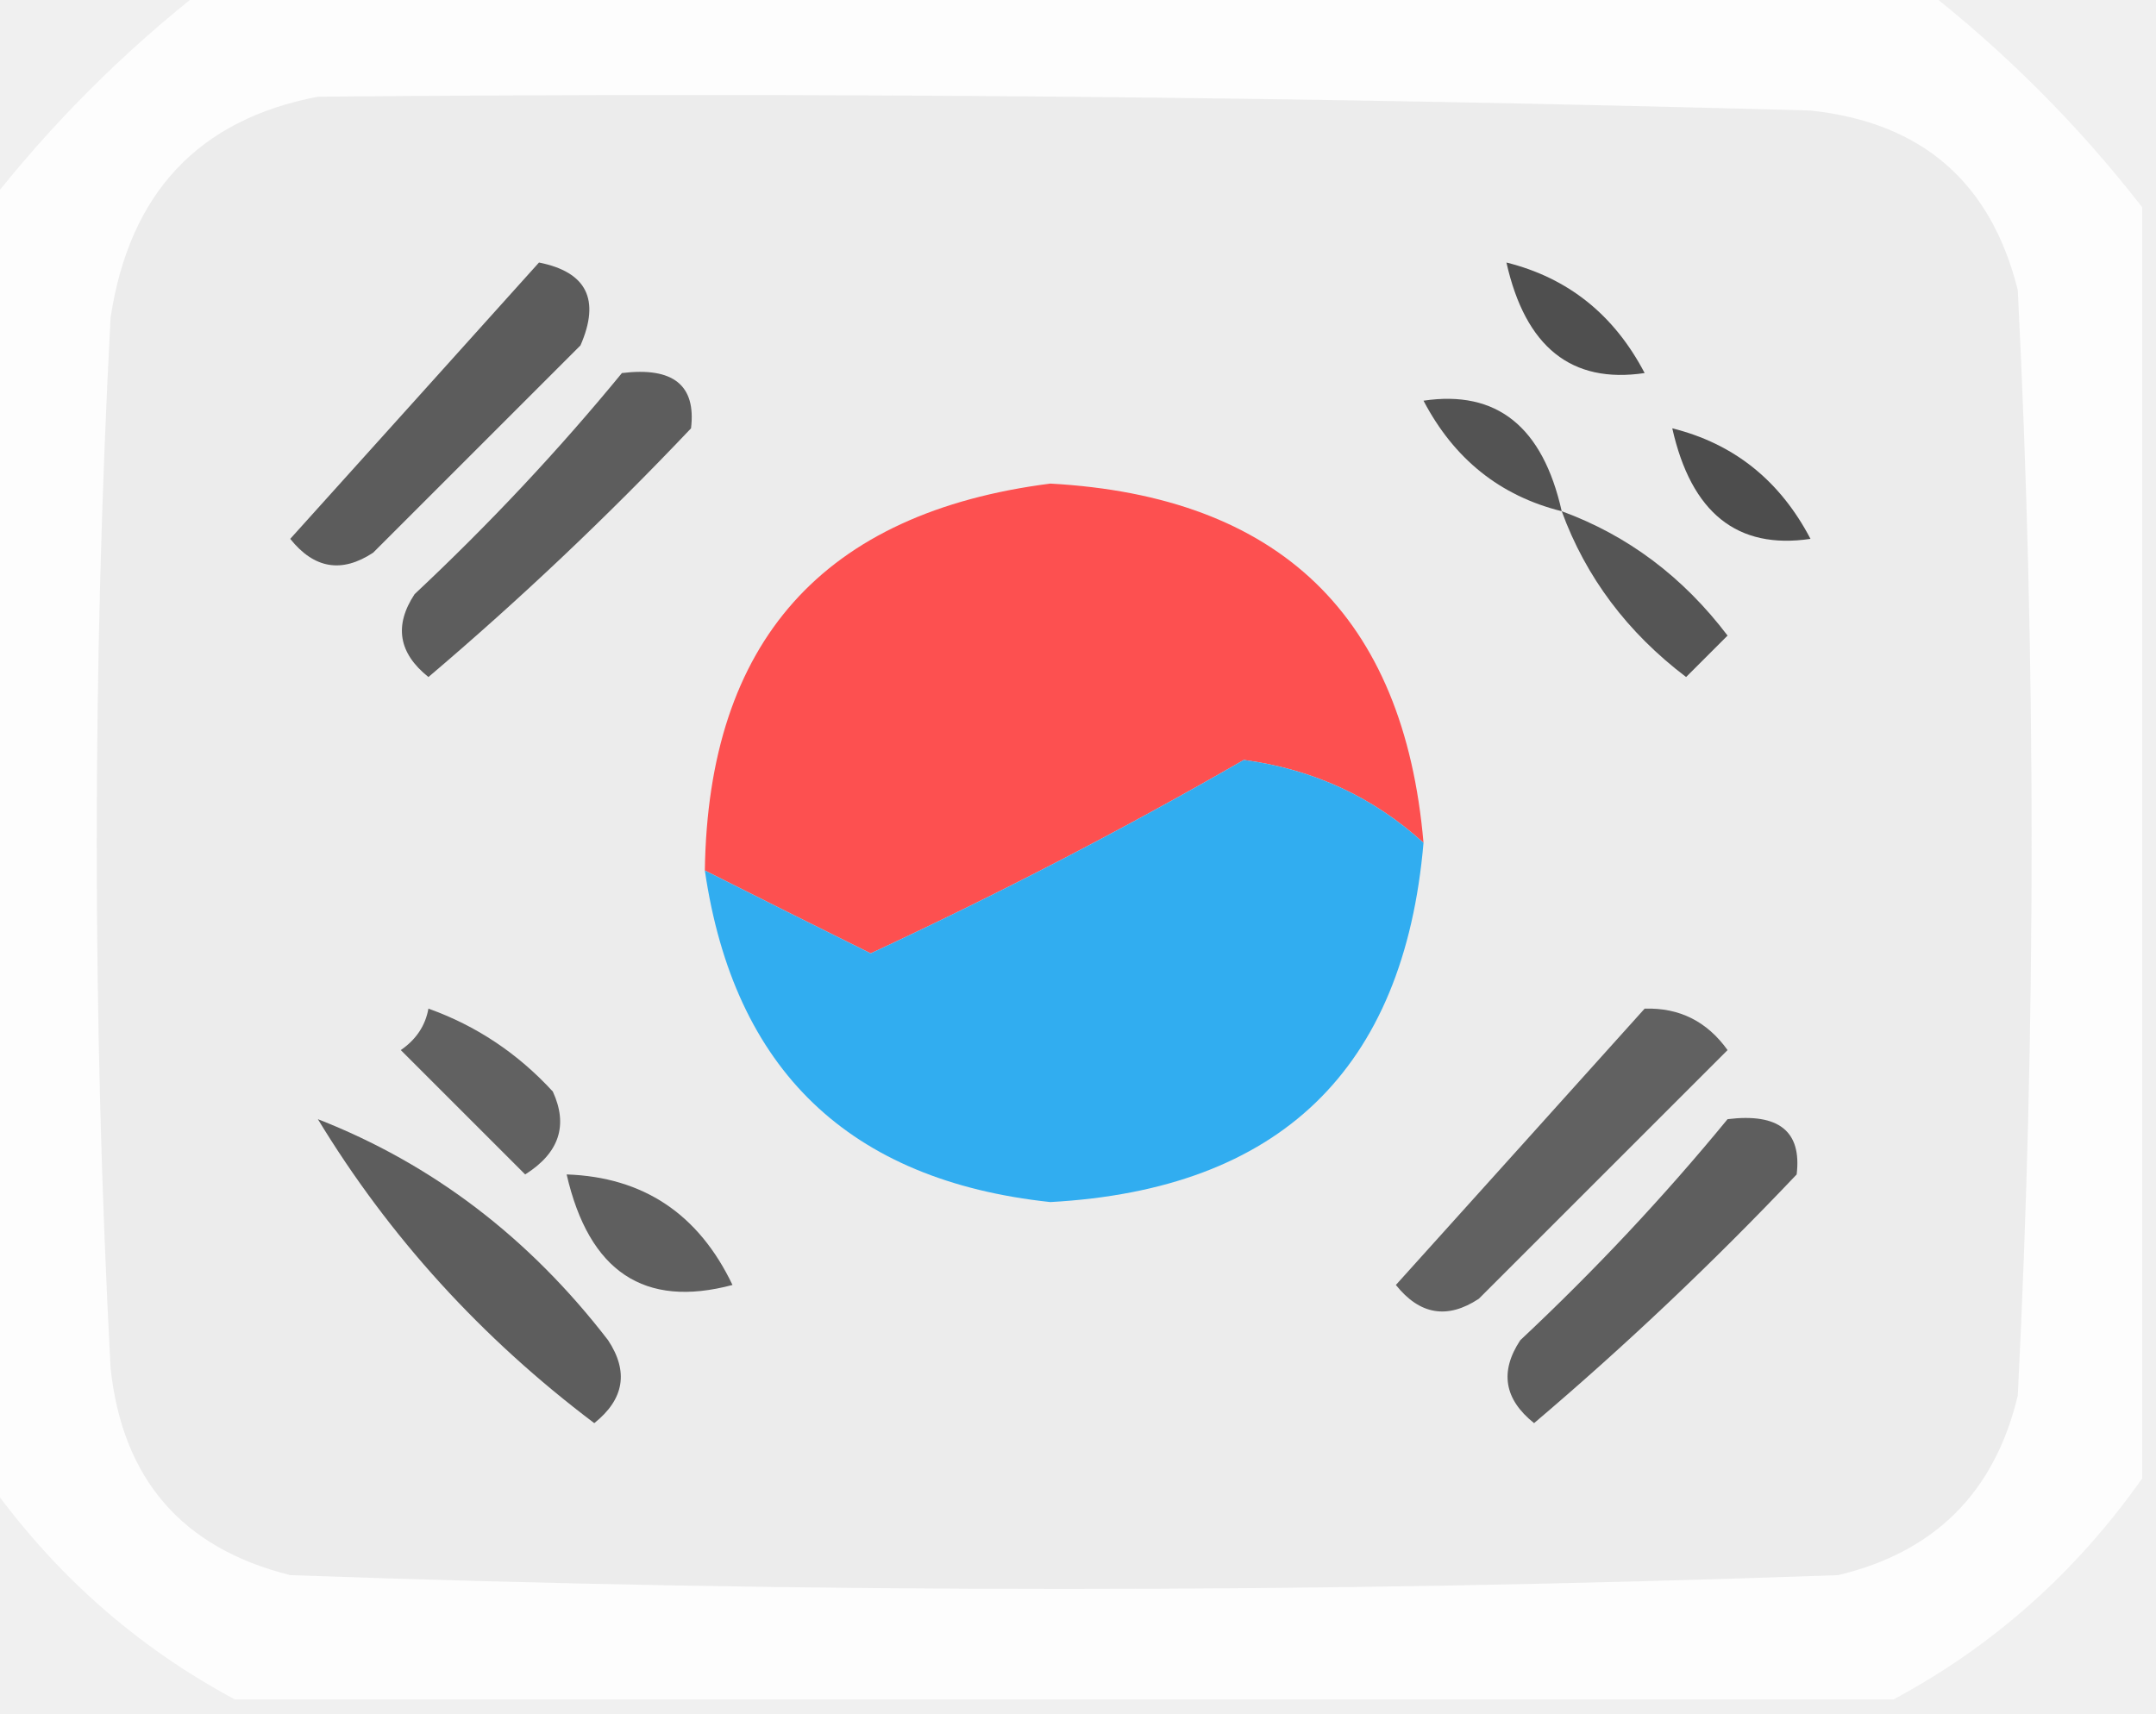
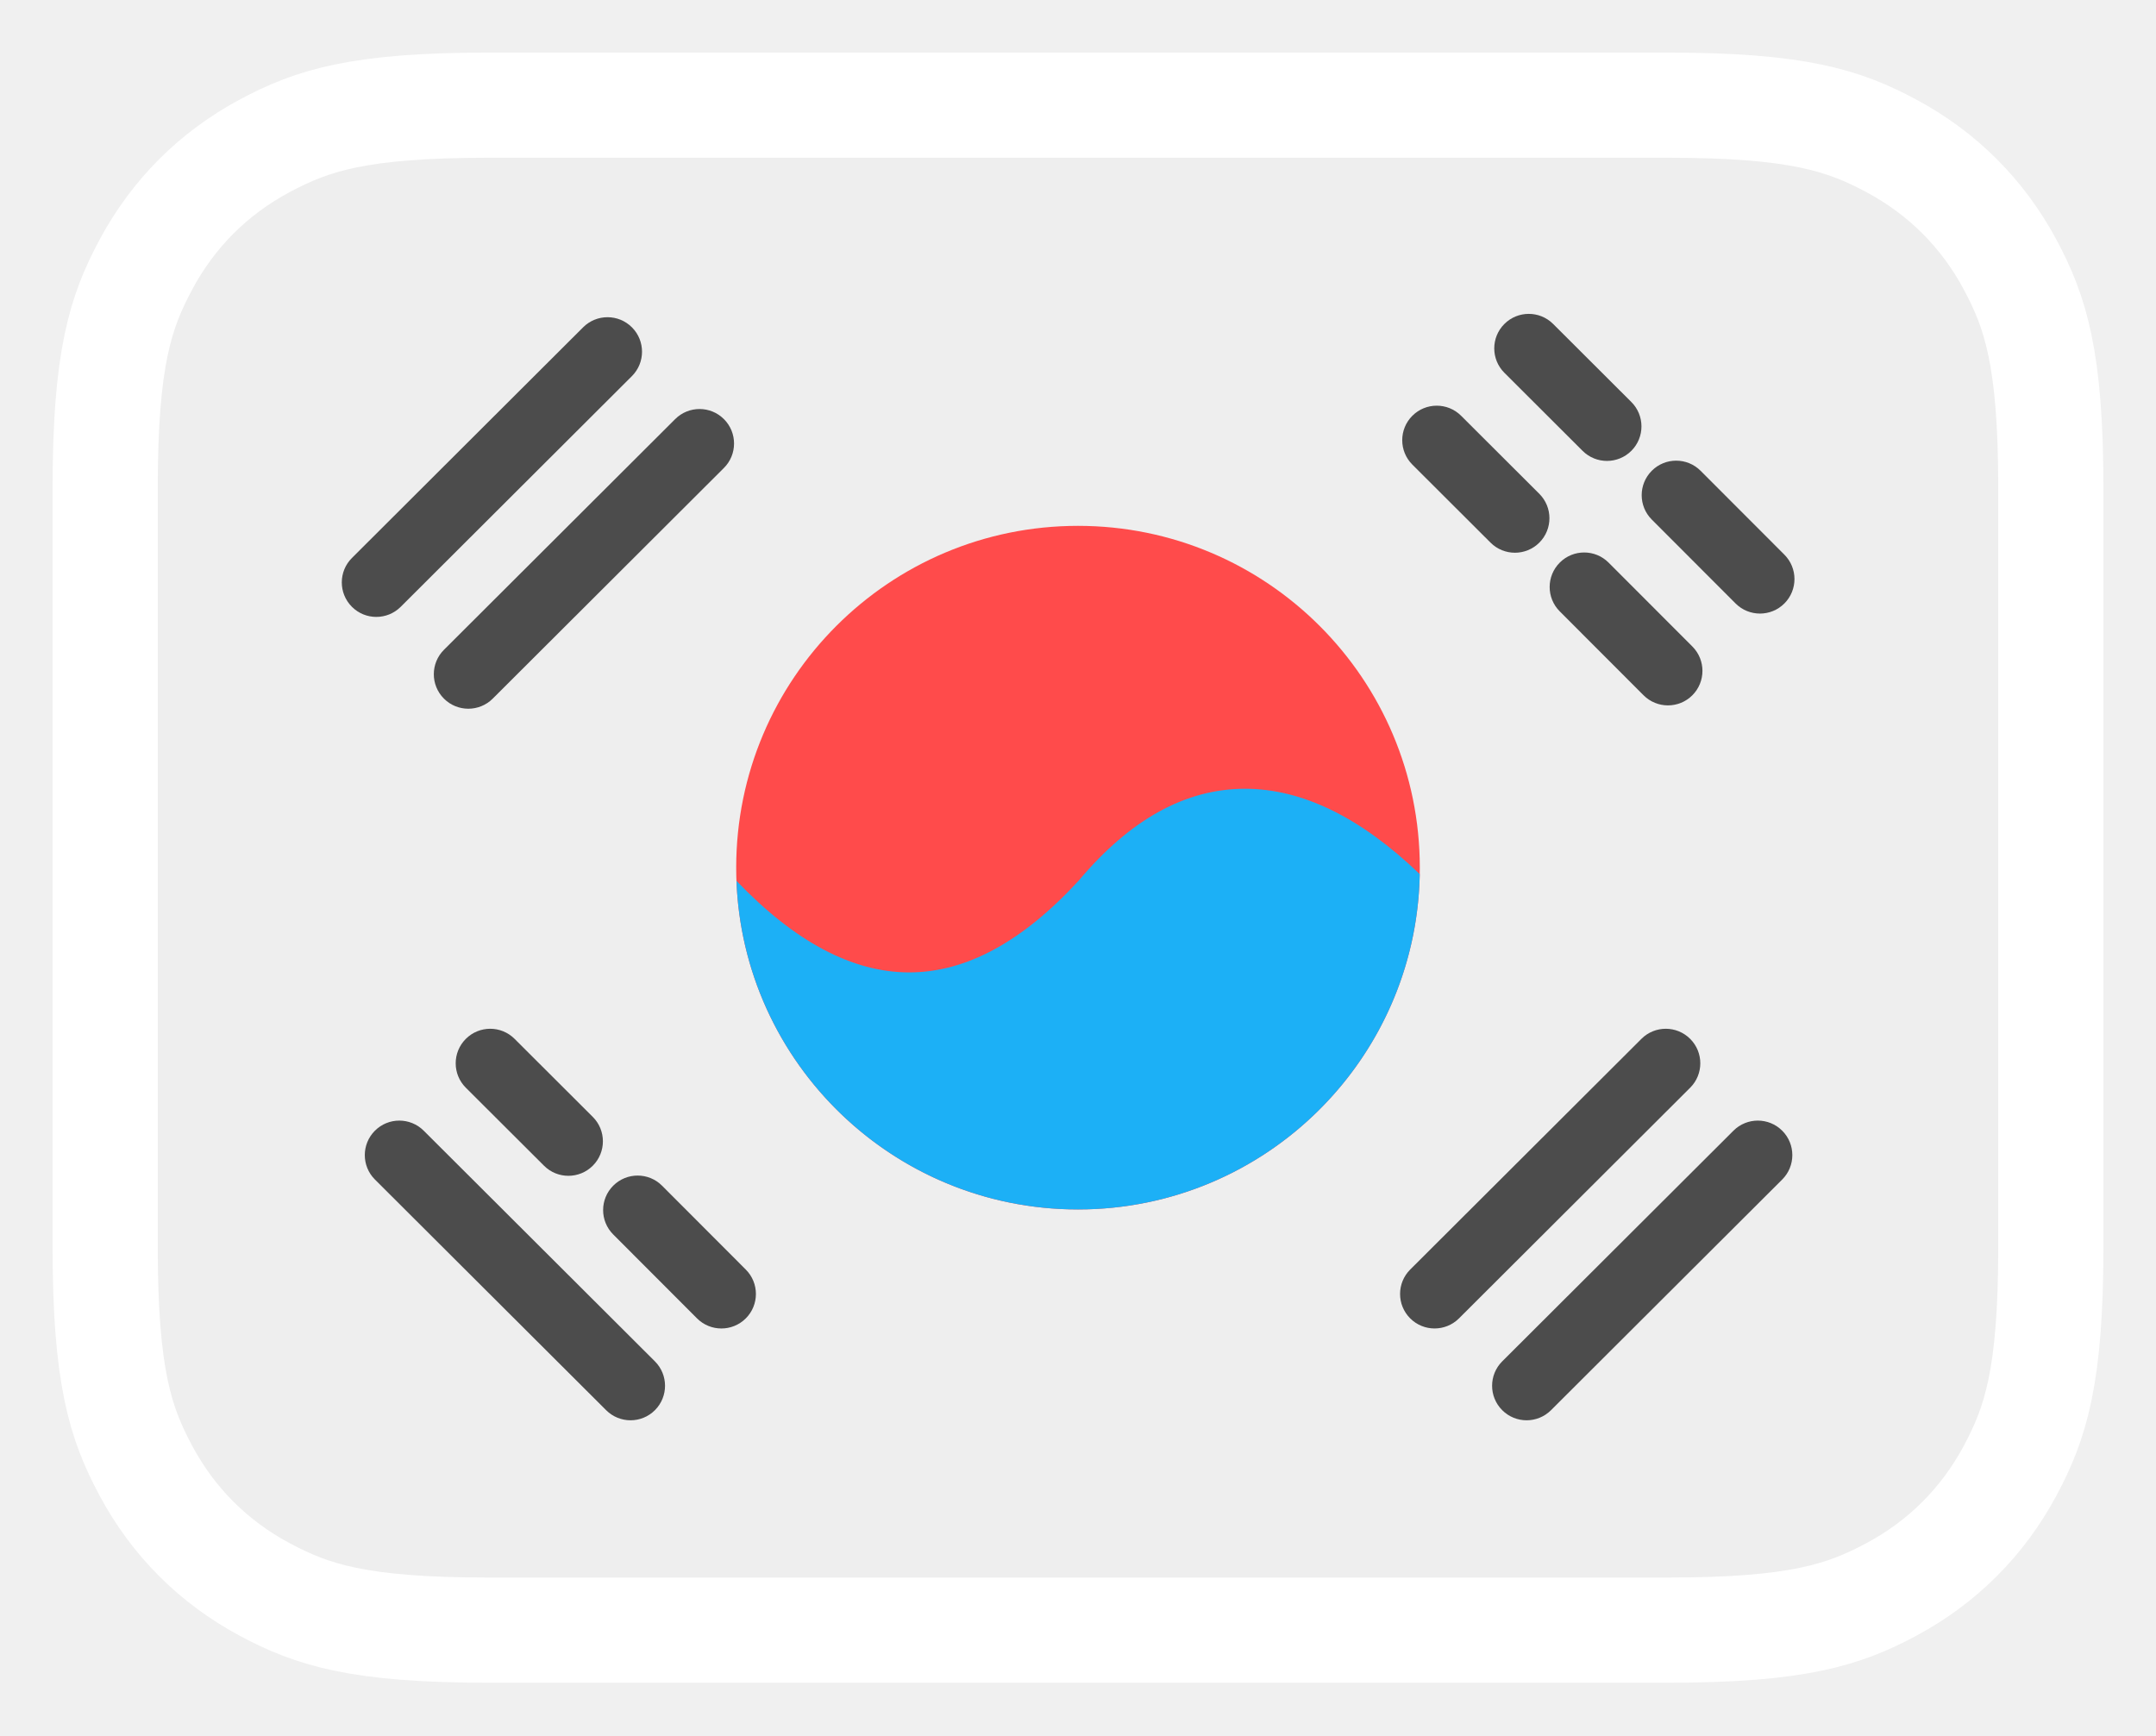
- <svg xmlns="http://www.w3.org/2000/svg" version="1.1" width="78px" height="62px" style="shape-rendering:geometricPrecision; text-rendering:geometricPrecision; image-rendering:optimizeQuality; fill-rule:evenodd; clip-rule:evenodd">
-   <g>
-     <path style="opacity:0.95" fill="#fefefe" d="M 7.5,-0.5 C 28.167,-0.5 48.833,-0.5 69.5,-0.5C 72.5,1.833 75.167,4.5 77.5,7.5C 77.5,22.833 77.5,38.167 77.5,53.5C 75.097,56.907 72.097,59.574 68.5,61.5C 48.5,61.5 28.5,61.5 8.5,61.5C 4.903,59.574 1.903,56.907 -0.5,53.5C -0.5,38.167 -0.5,22.833 -0.5,7.5C 1.833,4.5 4.5,1.833 7.5,-0.5 Z" />
-   </g>
-   <g>
-     <path style="opacity:1" fill="#ececec" d="M 11.5,3.5 C 29.503,3.333 47.503,3.5 65.5,4C 69.527,4.427 72.027,6.594 73,10.5C 73.667,23.833 73.667,37.167 73,50.5C 72.167,54 70,56.167 66.5,57C 47.833,57.667 29.167,57.667 10.5,57C 6.594,56.027 4.427,53.527 4,49.5C 3.333,36.833 3.333,24.167 4,11.5C 4.68,6.989 7.18,4.323 11.5,3.5 Z" />
-   </g>
-   <g>
-     <path style="opacity:1" fill="#5c5c5c" d="M 19.5,9.5 C 21.225,9.843 21.725,10.842 21,12.5C 18.5,15 16,17.5 13.5,20C 12.365,20.749 11.365,20.583 10.5,19.5C 13.522,16.147 16.522,12.813 19.5,9.5 Z" />
-   </g>
-   <g>
-     <path style="opacity:1" fill="#4f4f4f" d="M 54.5,9.5 C 56.729,10.055 58.395,11.389 59.5,13.5C 56.853,13.895 55.187,12.562 54.5,9.5 Z" />
-   </g>
-   <g>
-     <path style="opacity:1" fill="#5d5d5d" d="M 22.5,13.5 C 24.355,13.272 25.188,13.939 25,15.5C 21.985,18.683 18.818,21.683 15.5,24.5C 14.417,23.635 14.251,22.635 15,21.5C 17.705,18.964 20.205,16.297 22.5,13.5 Z" />
-   </g>
-   <g>
-     <path style="opacity:1" fill="#535353" d="M 56.5,18.5 C 54.271,17.945 52.605,16.611 51.5,14.5C 54.147,14.105 55.813,15.438 56.5,18.5 Z" />
-   </g>
-   <g>
-     <path style="opacity:1" fill="#4d4d4d" d="M 60.5,15.5 C 62.729,16.055 64.395,17.389 65.5,19.5C 62.853,19.895 61.187,18.562 60.5,15.5 Z" />
-   </g>
-   <g>
-     <path style="opacity:1" fill="#fd5050" d="M 51.5,30.5 C 49.678,28.84 47.511,27.84 45,27.5C 40.639,30.01 36.139,32.343 31.5,34.5C 29.506,33.511 27.506,32.511 25.5,31.5C 25.618,23.215 29.785,18.549 38,17.5C 46.29,17.957 50.79,22.291 51.5,30.5 Z" />
-   </g>
-   <g>
-     <path style="opacity:1" fill="#555555" d="M 56.5,18.5 C 58.886,19.373 60.886,20.873 62.5,23C 62,23.5 61.5,24 61,24.5C 58.873,22.886 57.373,20.886 56.5,18.5 Z" />
-   </g>
-   <g>
-     <path style="opacity:1" fill="#31adf0" d="M 51.5,30.5 C 50.79,38.709 46.29,43.043 38,43.5C 30.722,42.721 26.555,38.721 25.5,31.5C 27.506,32.511 29.506,33.511 31.5,34.5C 36.139,32.343 40.639,30.01 45,27.5C 47.511,27.84 49.678,28.84 51.5,30.5 Z" />
-   </g>
-   <g>
-     <path style="opacity:1" fill="#616161" d="M 15.5,36.5 C 17.229,37.117 18.729,38.117 20,39.5C 20.563,40.725 20.23,41.725 19,42.5C 17.5,41 16,39.5 14.5,38C 15.056,37.617 15.389,37.117 15.5,36.5 Z" />
-   </g>
-   <g>
-     <path style="opacity:1" fill="#616161" d="M 59.5,36.5 C 60.756,36.461 61.756,36.961 62.5,38C 59.5,41 56.5,44 53.5,47C 52.365,47.749 51.365,47.583 50.5,46.5C 53.522,43.147 56.522,39.813 59.5,36.5 Z" />
-   </g>
-   <g>
-     <path style="opacity:1" fill="#5d5d5d" d="M 11.5,40.5 C 15.642,42.12 19.142,44.786 22,48.5C 22.749,49.635 22.583,50.635 21.5,51.5C 17.412,48.417 14.079,44.75 11.5,40.5 Z" />
-   </g>
-   <g>
-     <path style="opacity:1" fill="#5e5e5e" d="M 62.5,40.5 C 64.355,40.272 65.188,40.939 65,42.5C 61.984,45.683 58.818,48.683 55.5,51.5C 54.417,50.635 54.251,49.635 55,48.5C 57.705,45.964 60.205,43.297 62.5,40.5 Z" />
-   </g>
-   <g>
-     <path style="opacity:1" fill="#5f5f5f" d="M 20.5,42.5 C 23.272,42.595 25.272,43.928 26.5,46.5C 23.309,47.352 21.309,46.019 20.5,42.5 Z" />
+ <svg xmlns="http://www.w3.org/2000/svg" x="0" y="396" width="82px" height="66px" viewBox="0 0 82 66" version="1.1">
+   <g id="ko" stroke="none" stroke-width="1" fill="none" fill-rule="evenodd">
+     <g id="Group" transform="translate(6, 6)">
+       <path d="M57.437,-2 L12.563,-2 C7.628,-2 5.867,-1.415 4.07,-0.455 C2.12,0.589 0.589,2.12 -0.455,4.07 C-1.415,5.867 -2,7.628 -2,12.563 L-2,41.437 C-2,46.372 -1.415,48.133 -0.455,49.93 C0.589,51.88 2.12,53.411 4.07,54.455 C5.867,55.415 7.628,56 12.563,56 L57.437,56 C62.372,56 64.133,55.415 65.93,54.455 C67.88,53.411 69.411,51.88 70.455,49.93 C71.415,48.133 72,46.372 72,41.437 L72,12.563 C72,7.628 71.415,5.867 70.455,4.07 C69.411,2.12 67.88,0.589 65.93,-0.455 C64.133,-1.415 62.372,-2 57.437,-2 Z" id="Rectangle-3" stroke="#FFFFFF" stroke-width="4" fill="#EEEEEE" />
+       <circle id="Oval-19" fill="#FF4B4B" fill-rule="nonzero" cx="35" cy="27" r="13" />
+       <path d="M22.01,27.502 C24.233,29.823 26.423,30.984 28.58,30.984 C30.739,30.984 32.889,29.82 35.028,27.492 C36.985,25.164 39.092,24 41.35,24 C43.527,24 45.743,25.082 47.998,27.246 C47.867,34.312 42.098,40 35,40 C27.988,40 22.273,34.449 22.01,27.502 Z" id="Path" fill="#1CB0F6" fill-rule="nonzero" />
+       <path d="M17.054,47.635 L8.26,38.862 C7.747,38.35 7.746,37.519 8.258,37.006 C8.77,36.492 9.601,36.492 10.115,37.004 L18.908,45.777 C19.421,46.289 19.422,47.12 18.91,47.633 C18.398,48.147 17.567,48.147 17.054,47.635 Z" id="Path" fill="#4C4C4C" fill-rule="nonzero" />
+       <path d="M56.509,20.443 L53.323,17.253 C52.81,16.74 52.811,15.909 53.324,15.397 C53.837,14.884 54.668,14.885 55.18,15.398 L58.366,18.588 C58.878,19.101 58.878,19.932 58.365,20.445 C57.852,20.957 57.021,20.956 56.509,20.443 Z" id="Path" fill="#4C4C4C" fill-rule="nonzero" />
+       <path d="M9.24,17.08 C8.726,17.592 7.895,17.591 7.383,17.078 C6.871,16.565 6.872,15.734 7.385,15.222 L16.179,6.448 C16.692,5.936 17.523,5.937 18.035,6.45 C18.547,6.963 18.546,7.794 18.033,8.306 L9.24,17.08 Z" id="Path" fill="#4C4C4C" fill-rule="nonzero" />
+       <path d="M50.691,14.639 L47.717,11.671 C47.204,11.159 47.203,10.328 47.715,9.815 C48.227,9.302 49.058,9.301 49.571,9.813 L52.545,12.781 C53.058,13.293 53.059,14.124 52.547,14.637 C52.035,15.15 51.204,15.151 50.691,14.639 Z" id="Path" fill="#4C4C4C" fill-rule="nonzero" />
+       <path d="M14.691,38.337 L11.717,35.37 C11.204,34.858 11.203,34.027 11.715,33.514 C12.227,33 13.058,32.999 13.571,33.511 L16.545,36.479 C17.058,36.991 17.059,37.822 16.547,38.335 C16.035,38.848 15.204,38.849 14.691,38.337 Z" id="Path" fill="#4C4C4C" fill-rule="nonzero" />
+       <path d="M49.49,44.143 C48.976,44.655 48.145,44.654 47.633,44.141 C47.121,43.628 47.122,42.797 47.635,42.285 L56.429,33.511 C56.942,32.999 57.773,33 58.285,33.514 C58.797,34.027 58.796,34.858 58.283,35.37 L49.49,44.143 Z" id="Path" fill="#4C4C4C" fill-rule="nonzero" />
+       <path d="M60.009,16.951 L56.823,13.761 C56.31,13.248 56.311,12.417 56.824,11.904 C57.337,11.392 58.168,11.393 58.68,11.906 L61.866,15.096 C62.378,15.609 62.378,16.44 61.865,16.953 C61.352,17.465 60.521,17.464 60.009,16.951 Z" id="Path" fill="#4C4C4C" fill-rule="nonzero" />
+       <path d="M12.74,20.572 C12.226,21.084 11.395,21.083 10.883,20.57 C10.371,20.057 10.372,19.226 10.885,18.714 L19.679,9.94 C20.192,9.428 21.023,9.429 21.535,9.942 C22.047,10.455 22.046,11.286 21.533,11.798 L12.74,20.572 Z" id="Path" fill="#4C4C4C" fill-rule="nonzero" />
+       <path d="M52.99,47.635 C52.476,48.147 51.645,48.147 51.133,47.633 C50.621,47.12 50.622,46.289 51.135,45.777 L59.929,37.004 C60.442,36.492 61.273,36.492 61.785,37.006 C62.297,37.519 62.296,38.35 61.783,38.862 L52.99,47.635 Z" id="Path" fill="#4C4C4C" fill-rule="nonzero" />
+       <path d="M54.191,11.147 L51.217,8.179 C50.704,7.667 50.703,6.836 51.215,6.323 C51.727,5.81 52.558,5.809 53.071,6.321 L56.045,9.289 C56.558,9.801 56.559,10.632 56.047,11.145 C55.535,11.658 54.704,11.659 54.191,11.147 Z" id="Path" fill="#4C4C4C" fill-rule="nonzero" />
+       <path d="M20.509,44.142 L17.323,40.951 C16.81,40.438 16.811,39.607 17.324,39.095 C17.837,38.583 18.668,38.583 19.18,39.096 L22.366,42.287 C22.878,42.8 22.878,43.631 22.365,44.143 C21.852,44.655 21.021,44.655 20.509,44.142 Z" id="Path" fill="#4C4C4C" fill-rule="nonzero" />
+     </g>
  </g>
</svg>
